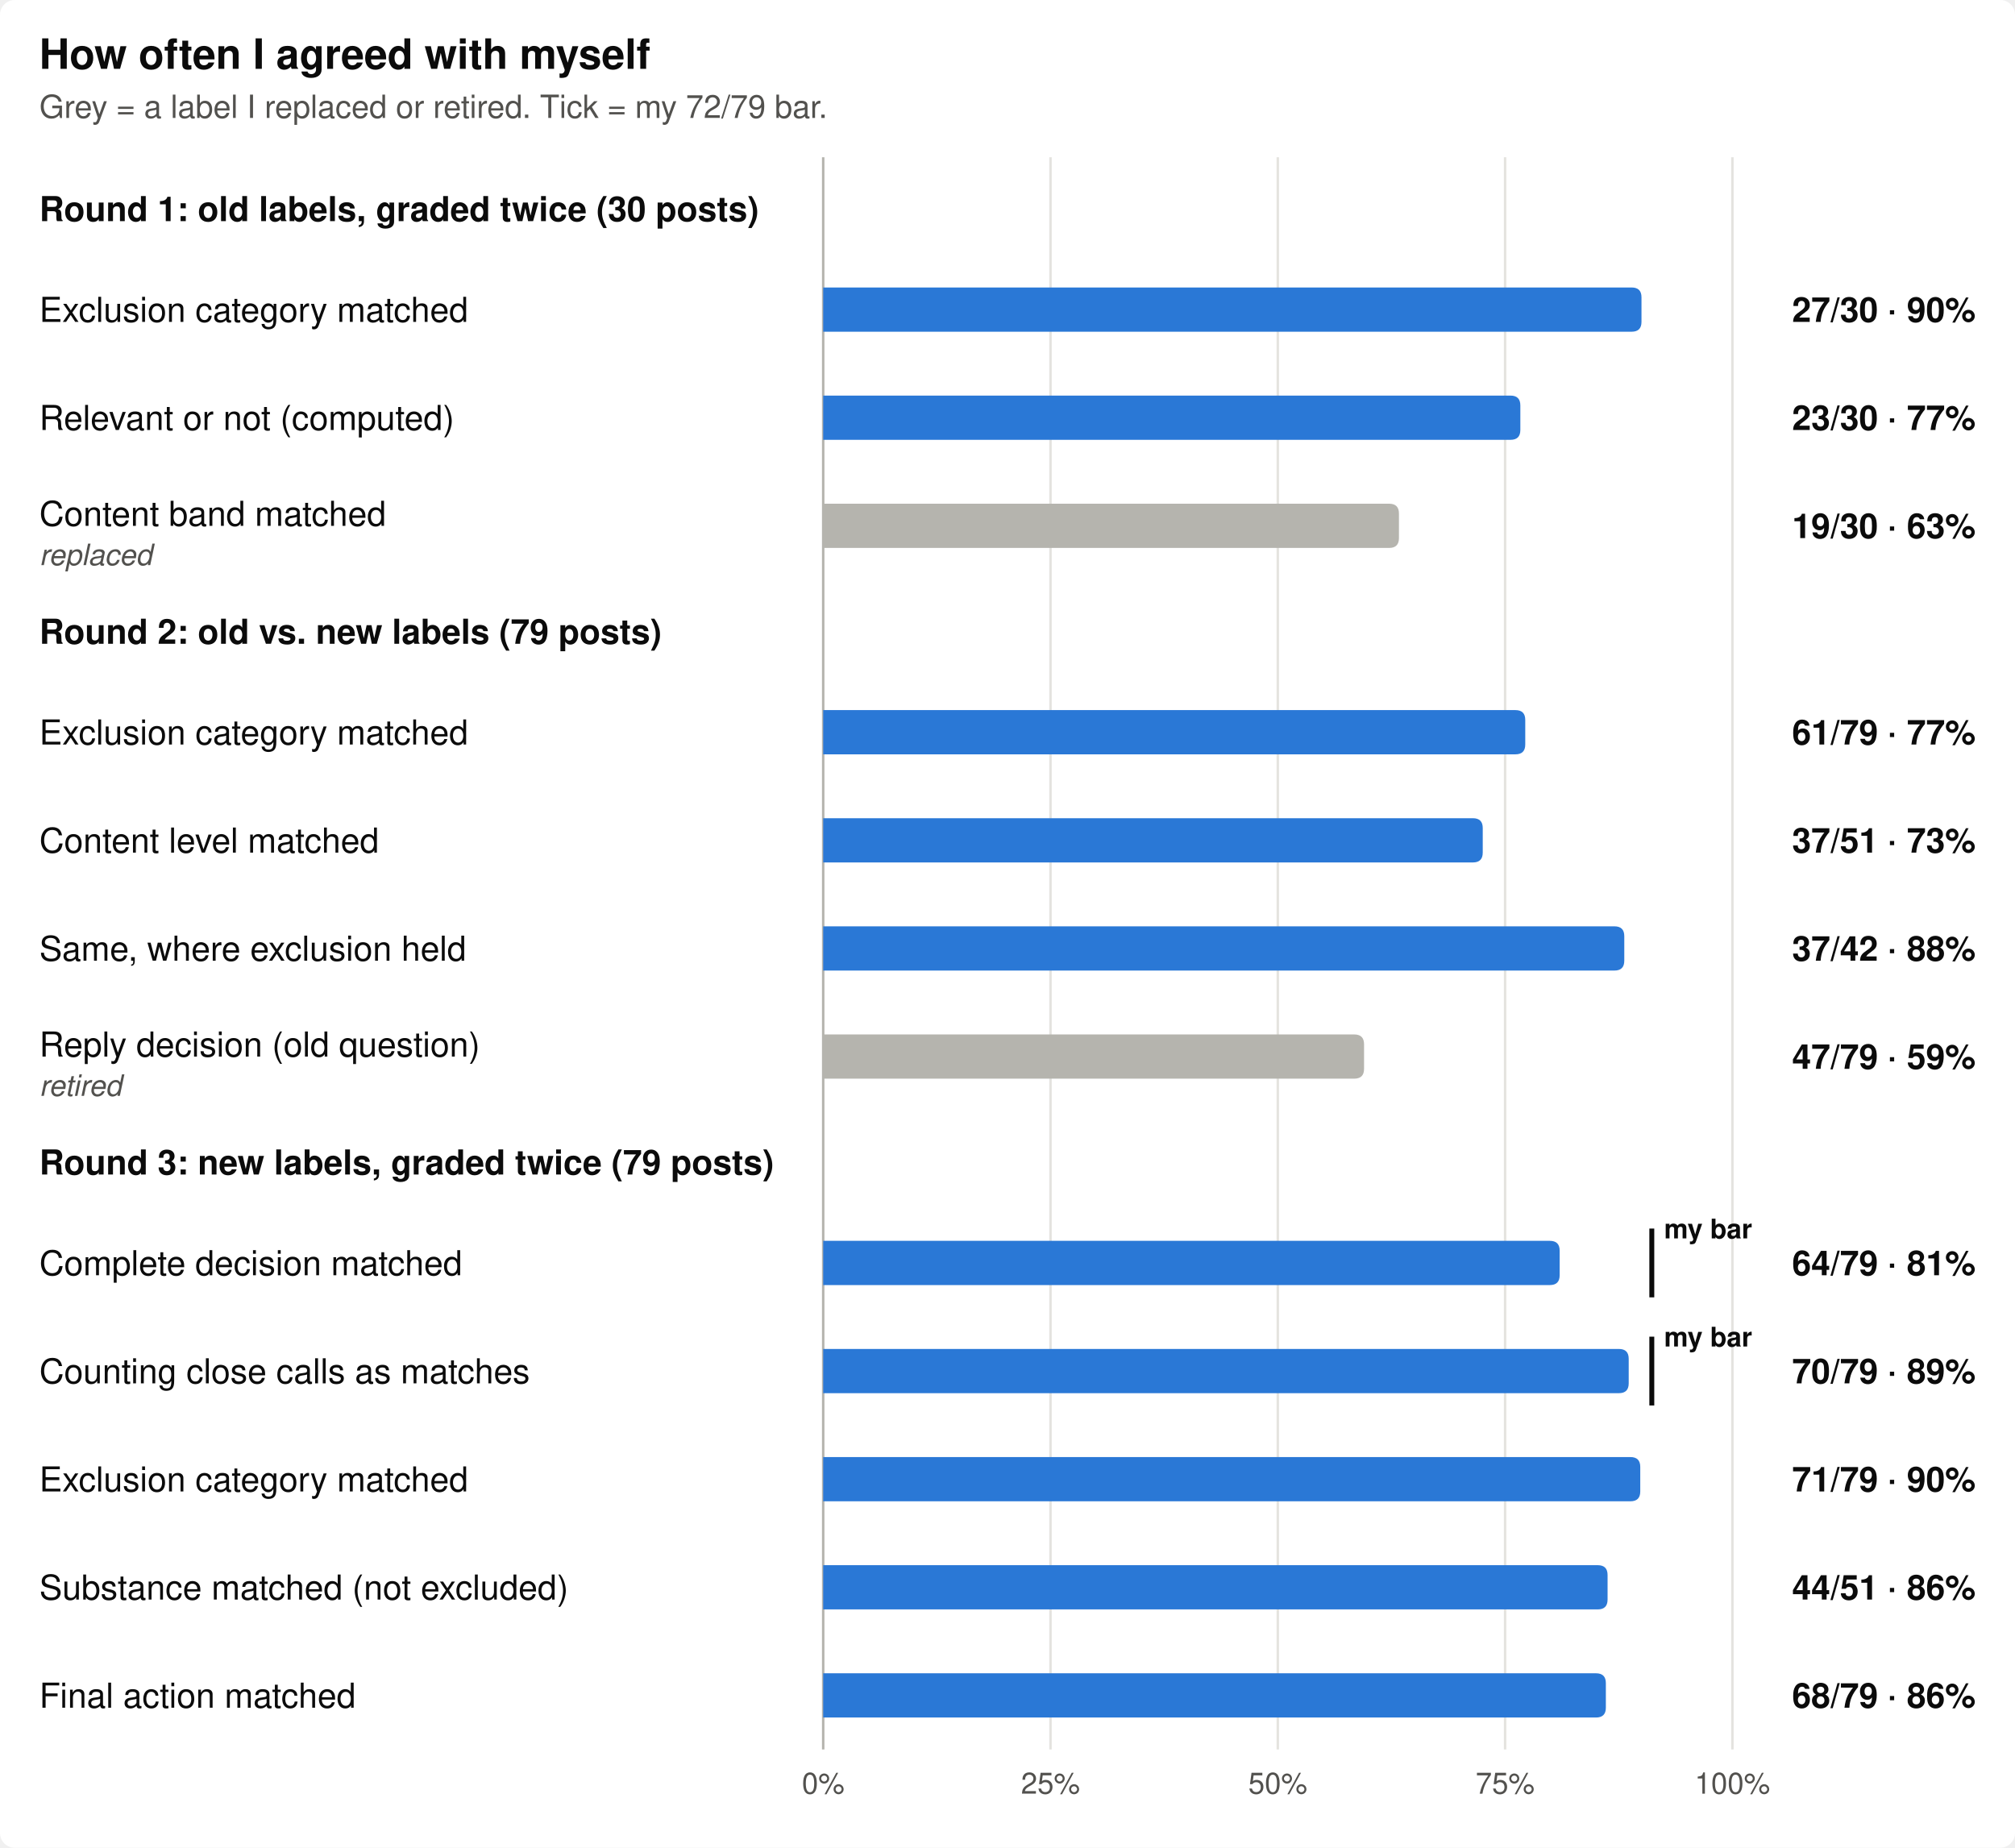
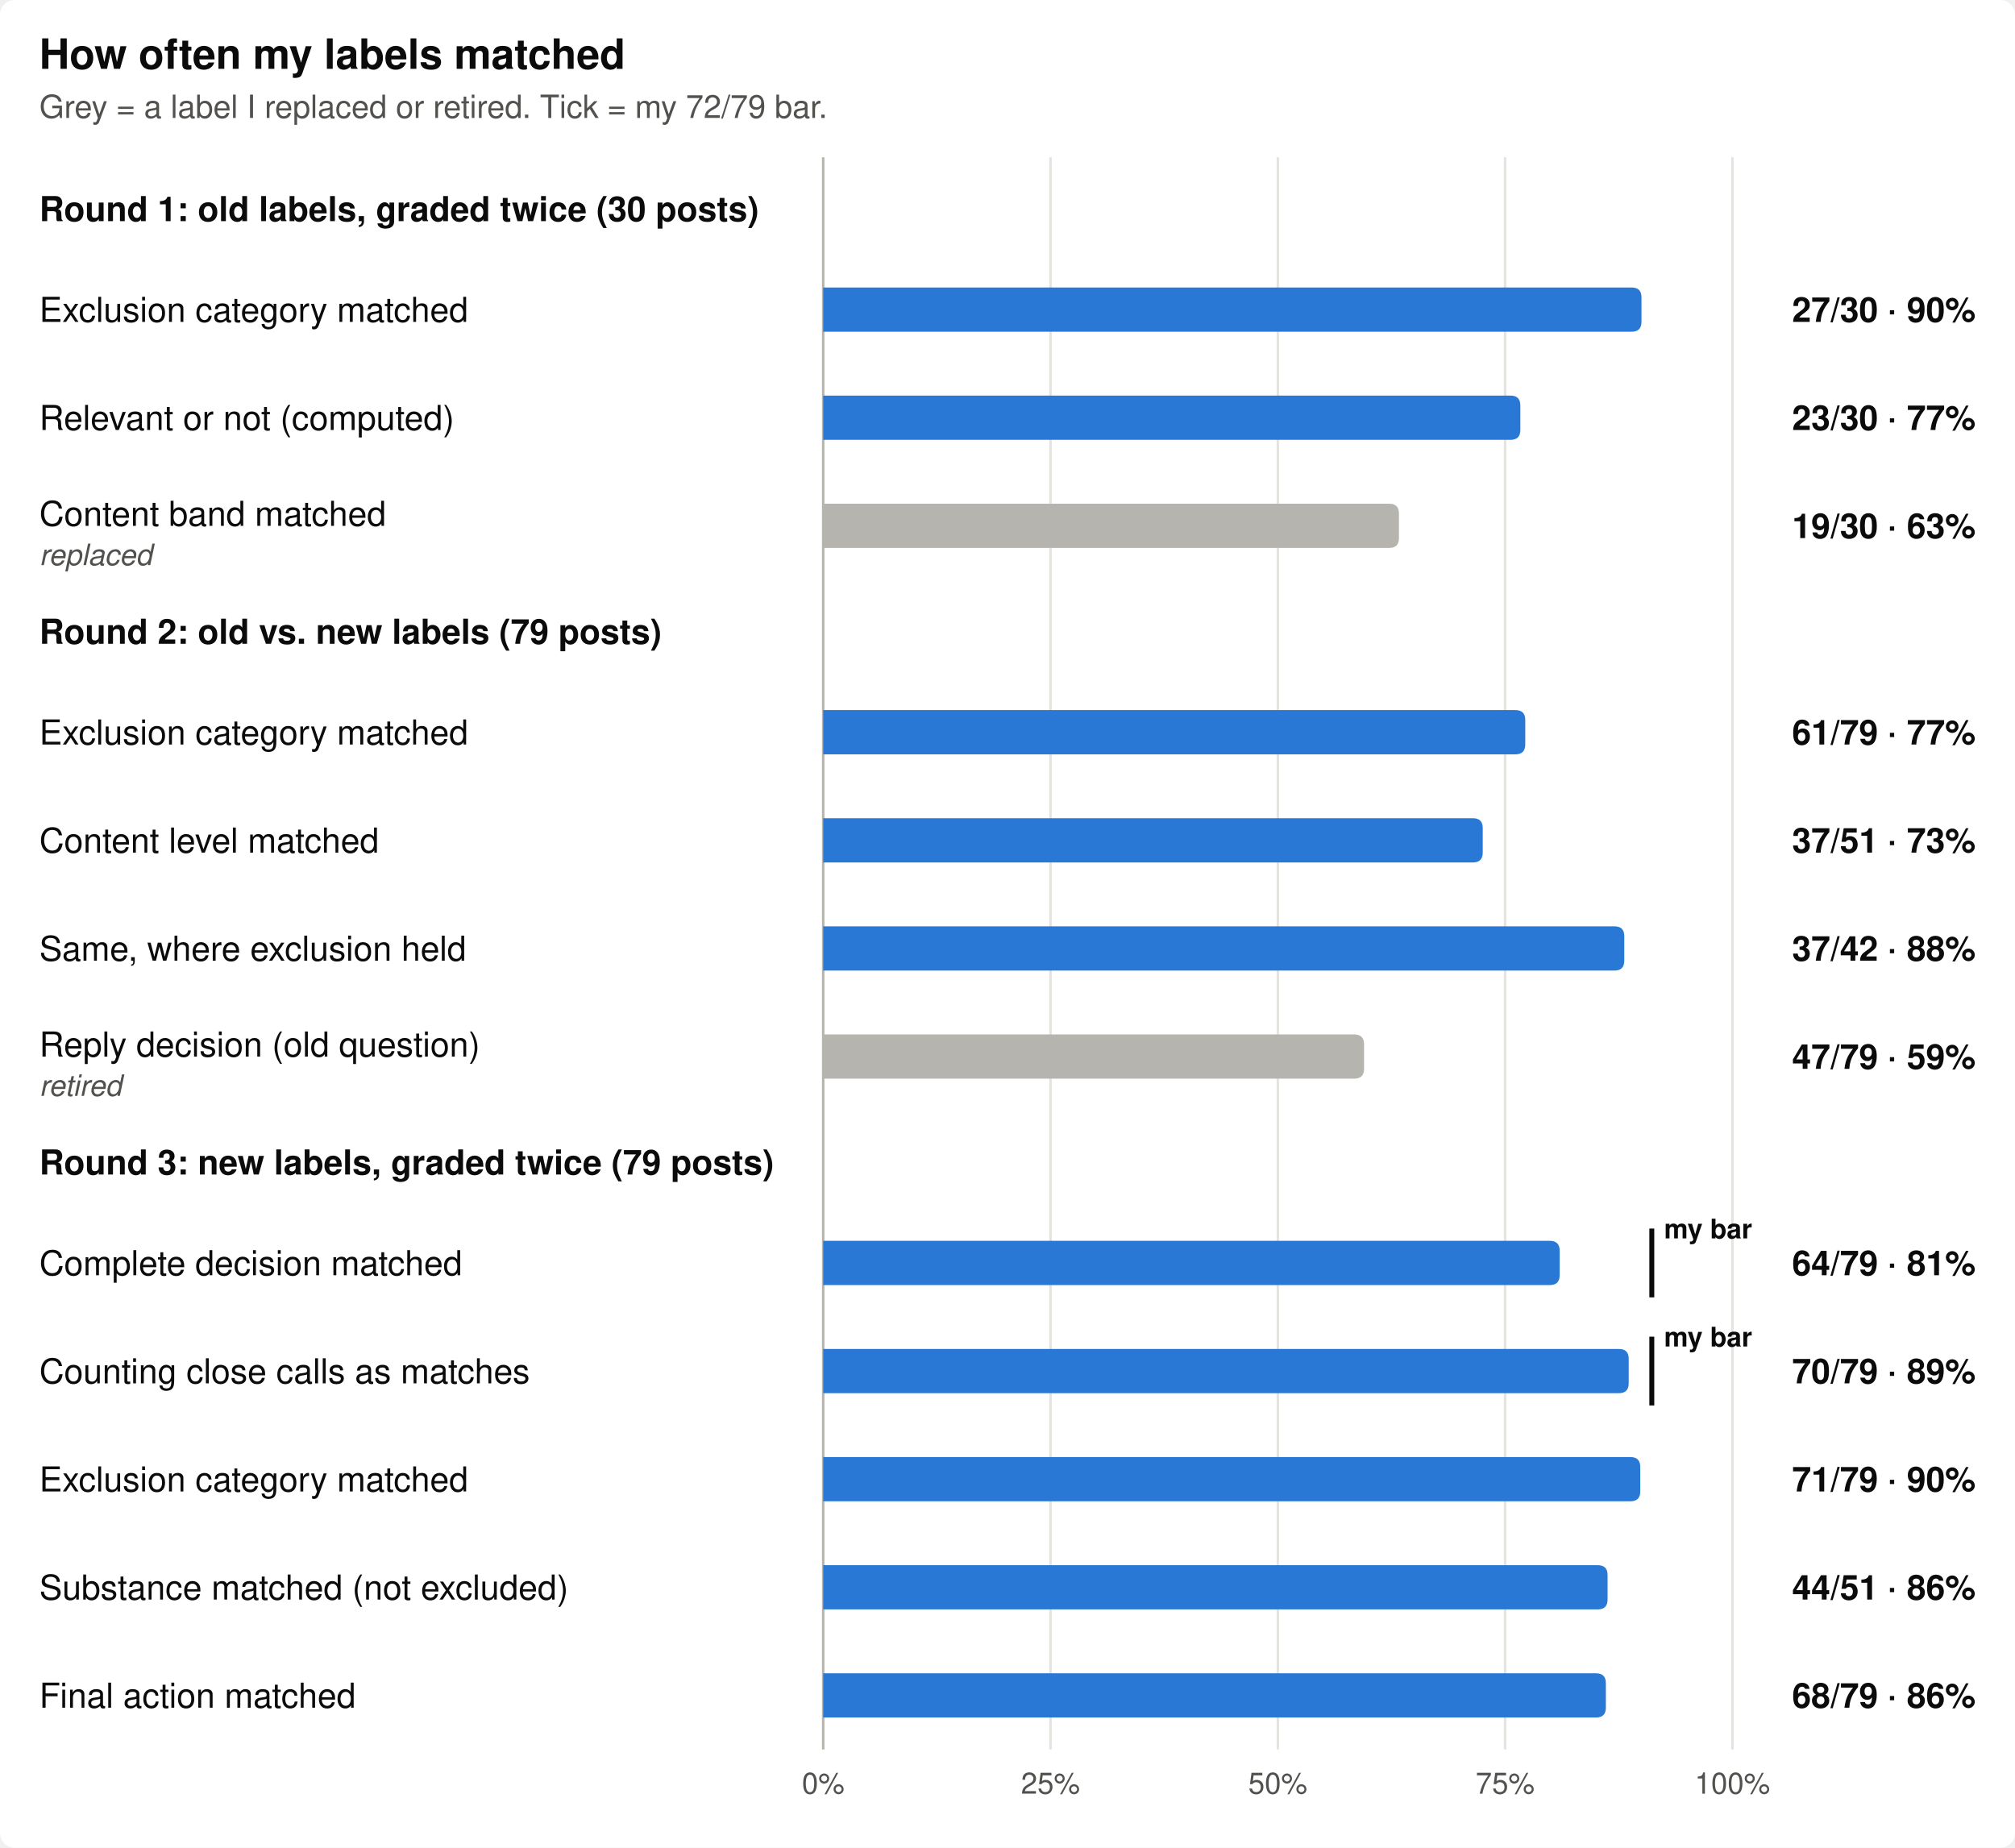
<svg xmlns="http://www.w3.org/2000/svg" width="820" height="752" viewBox="0 0 820 752" role="img" aria-label="Bar chart of self-agreement across three grading rounds">
  <style>
  .t  { font: 600 17px -apple-system, BlinkMacSystemFont, 'Segoe UI', Helvetica, Arial, sans-serif; fill: #0b0b0b; }
  .s  { font: 13px -apple-system, BlinkMacSystemFont, 'Segoe UI', Helvetica, Arial, sans-serif; fill: #52514e; }
  .g  { font: 600 14px -apple-system, BlinkMacSystemFont, 'Segoe UI', Helvetica, Arial, sans-serif; fill: #0b0b0b; }
  .l  { font: 14px -apple-system, BlinkMacSystemFont, 'Segoe UI', Helvetica, Arial, sans-serif; fill: #0b0b0b; }
  .tag{ font: italic 12px -apple-system, BlinkMacSystemFont, 'Segoe UI', Helvetica, Arial, sans-serif; fill: #52514e; }
  .v  { font: 600 14px -apple-system, BlinkMacSystemFont, 'Segoe UI', Helvetica, Arial, sans-serif; fill: #0b0b0b; font-variant-numeric: tabular-nums; }
  .ax { font: 12px -apple-system, BlinkMacSystemFont, 'Segoe UI', Helvetica, Arial, sans-serif; fill: #52514e; }
  .bg { fill: #ffffff; }
  .grid { stroke: #e4e3df; stroke-width: 1; }
  .base { stroke: #b5b4ae; stroke-width: 1; }
  .planned { fill: #2a78d6; }
  .retired { fill: #b5b4ae; }
  .mark { stroke: #0b0b0b; stroke-width: 2; }
  .markl { font: 600 11px -apple-system, BlinkMacSystemFont, 'Segoe UI', Helvetica, Arial, sans-serif; fill: #0b0b0b; }
  @media (prefers-color-scheme: dark) {
    .t, .g, .l, .v, .markl { fill: #ffffff; }
    .s, .tag, .ax { fill: #c3c2b7; }
    .bg { fill: #0d1117; }
    .grid { stroke: #383835; }
    .base { stroke: #6b6a66; }
    .planned { fill: #3987e5; }
    .retired { fill: #6b6a66; }
    .mark { stroke: #ffffff; }
  }
</style>
  <rect class="bg" width="820" height="752" rx="6" />
-   <text class="t" x="16" y="28">How often I agreed with myself</text>
+   <text class="t" x="16" y="28">How often my labels matched</text>
  <text class="s" x="16" y="48">Grey = a label I replaced or retired. Tick = my 72/79 bar.</text>
  <line class="base" x1="335.0" x2="335.0" y1="64" y2="712" />
  <text class="ax" x="335.0" y="730" text-anchor="middle">0%</text>
  <line class="grid" x1="427.5" x2="427.5" y1="64" y2="712" />
  <text class="ax" x="427.5" y="730" text-anchor="middle">25%</text>
  <line class="grid" x1="520.0" x2="520.0" y1="64" y2="712" />
  <text class="ax" x="520.0" y="730" text-anchor="middle">50%</text>
  <line class="grid" x1="612.5" x2="612.5" y1="64" y2="712" />
  <text class="ax" x="612.5" y="730" text-anchor="middle">75%</text>
  <line class="grid" x1="705.0" x2="705.0" y1="64" y2="712" />
  <text class="ax" x="705.0" y="730" text-anchor="middle">100%</text>
  <text class="g" x="16" y="90.0">Round 1: old labels, graded twice (30 posts)</text>
  <text class="l" x="16" y="131.0">Exclusion category matched</text>
  <path class="planned" d="M335.0,117.0 H664.0 Q668.0,117.0 668.0,121.0 V131.0 Q668.0,135.0 664.0,135.0 H335.0 Z" />
  <text class="v" x="804" y="131.0" text-anchor="end">27/30 · 90%</text>
  <text class="l" x="16" y="175.0">Relevant or not (computed)</text>
  <path class="planned" d="M335.0,161.0 H614.7 Q618.7,161.0 618.7,165.0 V175.0 Q618.7,179.0 614.7,179.0 H335.0 Z" />
  <text class="v" x="804" y="175.0" text-anchor="end">23/30 · 77%</text>
  <text class="l" x="16" y="214.0">Content band matched</text>
  <path class="retired" d="M335.0,205.0 H565.3 Q569.3,205.0 569.3,209.0 V219.0 Q569.3,223.0 565.3,223.0 H335.0 Z" />
  <text class="v" x="804" y="219.0" text-anchor="end">19/30 · 63%</text>
  <text class="tag" x="16" y="230.0">replaced</text>
  <text class="g" x="16" y="262.0">Round 2: old vs. new labels (79 posts)</text>
  <text class="l" x="16" y="303.0">Exclusion category matched</text>
  <path class="planned" d="M335.0,289.0 H616.7 Q620.7,289.0 620.7,293.0 V303.0 Q620.7,307.0 616.7,307.0 H335.0 Z" />
  <text class="v" x="804" y="303.0" text-anchor="end">61/79 · 77%</text>
  <text class="l" x="16" y="347.0">Content level matched</text>
  <path class="planned" d="M335.0,333.0 H599.4 Q603.4,333.0 603.4,337.0 V347.0 Q603.4,351.0 599.4,351.0 H335.0 Z" />
  <text class="v" x="804" y="347.0" text-anchor="end">37/51 · 73%</text>
  <text class="l" x="16" y="391.0">Same, where exclusion held</text>
  <path class="planned" d="M335.0,377.0 H657.0 Q661.0,377.0 661.0,381.0 V391.0 Q661.0,395.0 657.0,395.0 H335.0 Z" />
  <text class="v" x="804" y="391.0" text-anchor="end">37/42 · 88%</text>
  <text class="l" x="16" y="430.0">Reply decision (old question)</text>
  <path class="retired" d="M335.0,421.0 H551.1 Q555.1,421.0 555.1,425.0 V435.0 Q555.1,439.0 551.1,439.0 H335.0 Z" />
  <text class="v" x="804" y="435.0" text-anchor="end">47/79 · 59%</text>
  <text class="tag" x="16" y="446.0">retired</text>
  <text class="g" x="16" y="478.0">Round 3: new labels, graded twice (79 posts)</text>
  <text class="l" x="16" y="519.0">Complete decision matched</text>
  <path class="planned" d="M335.0,505.0 H630.7 Q634.7,505.0 634.7,509.0 V519.0 Q634.7,523.0 630.7,523.0 H335.0 Z" />
  <text class="v" x="804" y="519.0" text-anchor="end">64/79 · 81%</text>
  <line class="mark" x1="672.2" x2="672.2" y1="500.0" y2="528.0" />
  <text class="markl" x="677.2" y="504.0">my bar</text>
  <text class="l" x="16" y="563.0">Counting close calls as matches</text>
  <path class="planned" d="M335.0,549.0 H658.8 Q662.8,549.0 662.8,553.0 V563.0 Q662.8,567.0 658.8,567.0 H335.0 Z" />
  <text class="v" x="804" y="563.0" text-anchor="end">70/79 · 89%</text>
  <line class="mark" x1="672.2" x2="672.2" y1="544.0" y2="572.0" />
  <text class="markl" x="677.2" y="548.0">my bar</text>
  <text class="l" x="16" y="607.0">Exclusion category matched</text>
  <path class="planned" d="M335.0,593.0 H663.5 Q667.5,593.0 667.5,597.0 V607.0 Q667.5,611.0 663.5,611.0 H335.0 Z" />
  <text class="v" x="804" y="607.0" text-anchor="end">71/79 · 90%</text>
  <text class="l" x="16" y="651.0">Substance matched (not excluded)</text>
  <path class="planned" d="M335.0,637.0 H650.2 Q654.2,637.0 654.2,641.0 V651.0 Q654.2,655.0 650.2,655.0 H335.0 Z" />
  <text class="v" x="804" y="651.0" text-anchor="end">44/51 · 86%</text>
  <text class="l" x="16" y="695.0">Final action matched</text>
  <path class="planned" d="M335.0,681.0 H649.5 Q653.5,681.0 653.5,685.0 V695.0 Q653.5,699.0 649.5,699.0 H335.0 Z" />
  <text class="v" x="804" y="695.0" text-anchor="end">68/79 · 86%</text>
</svg>
